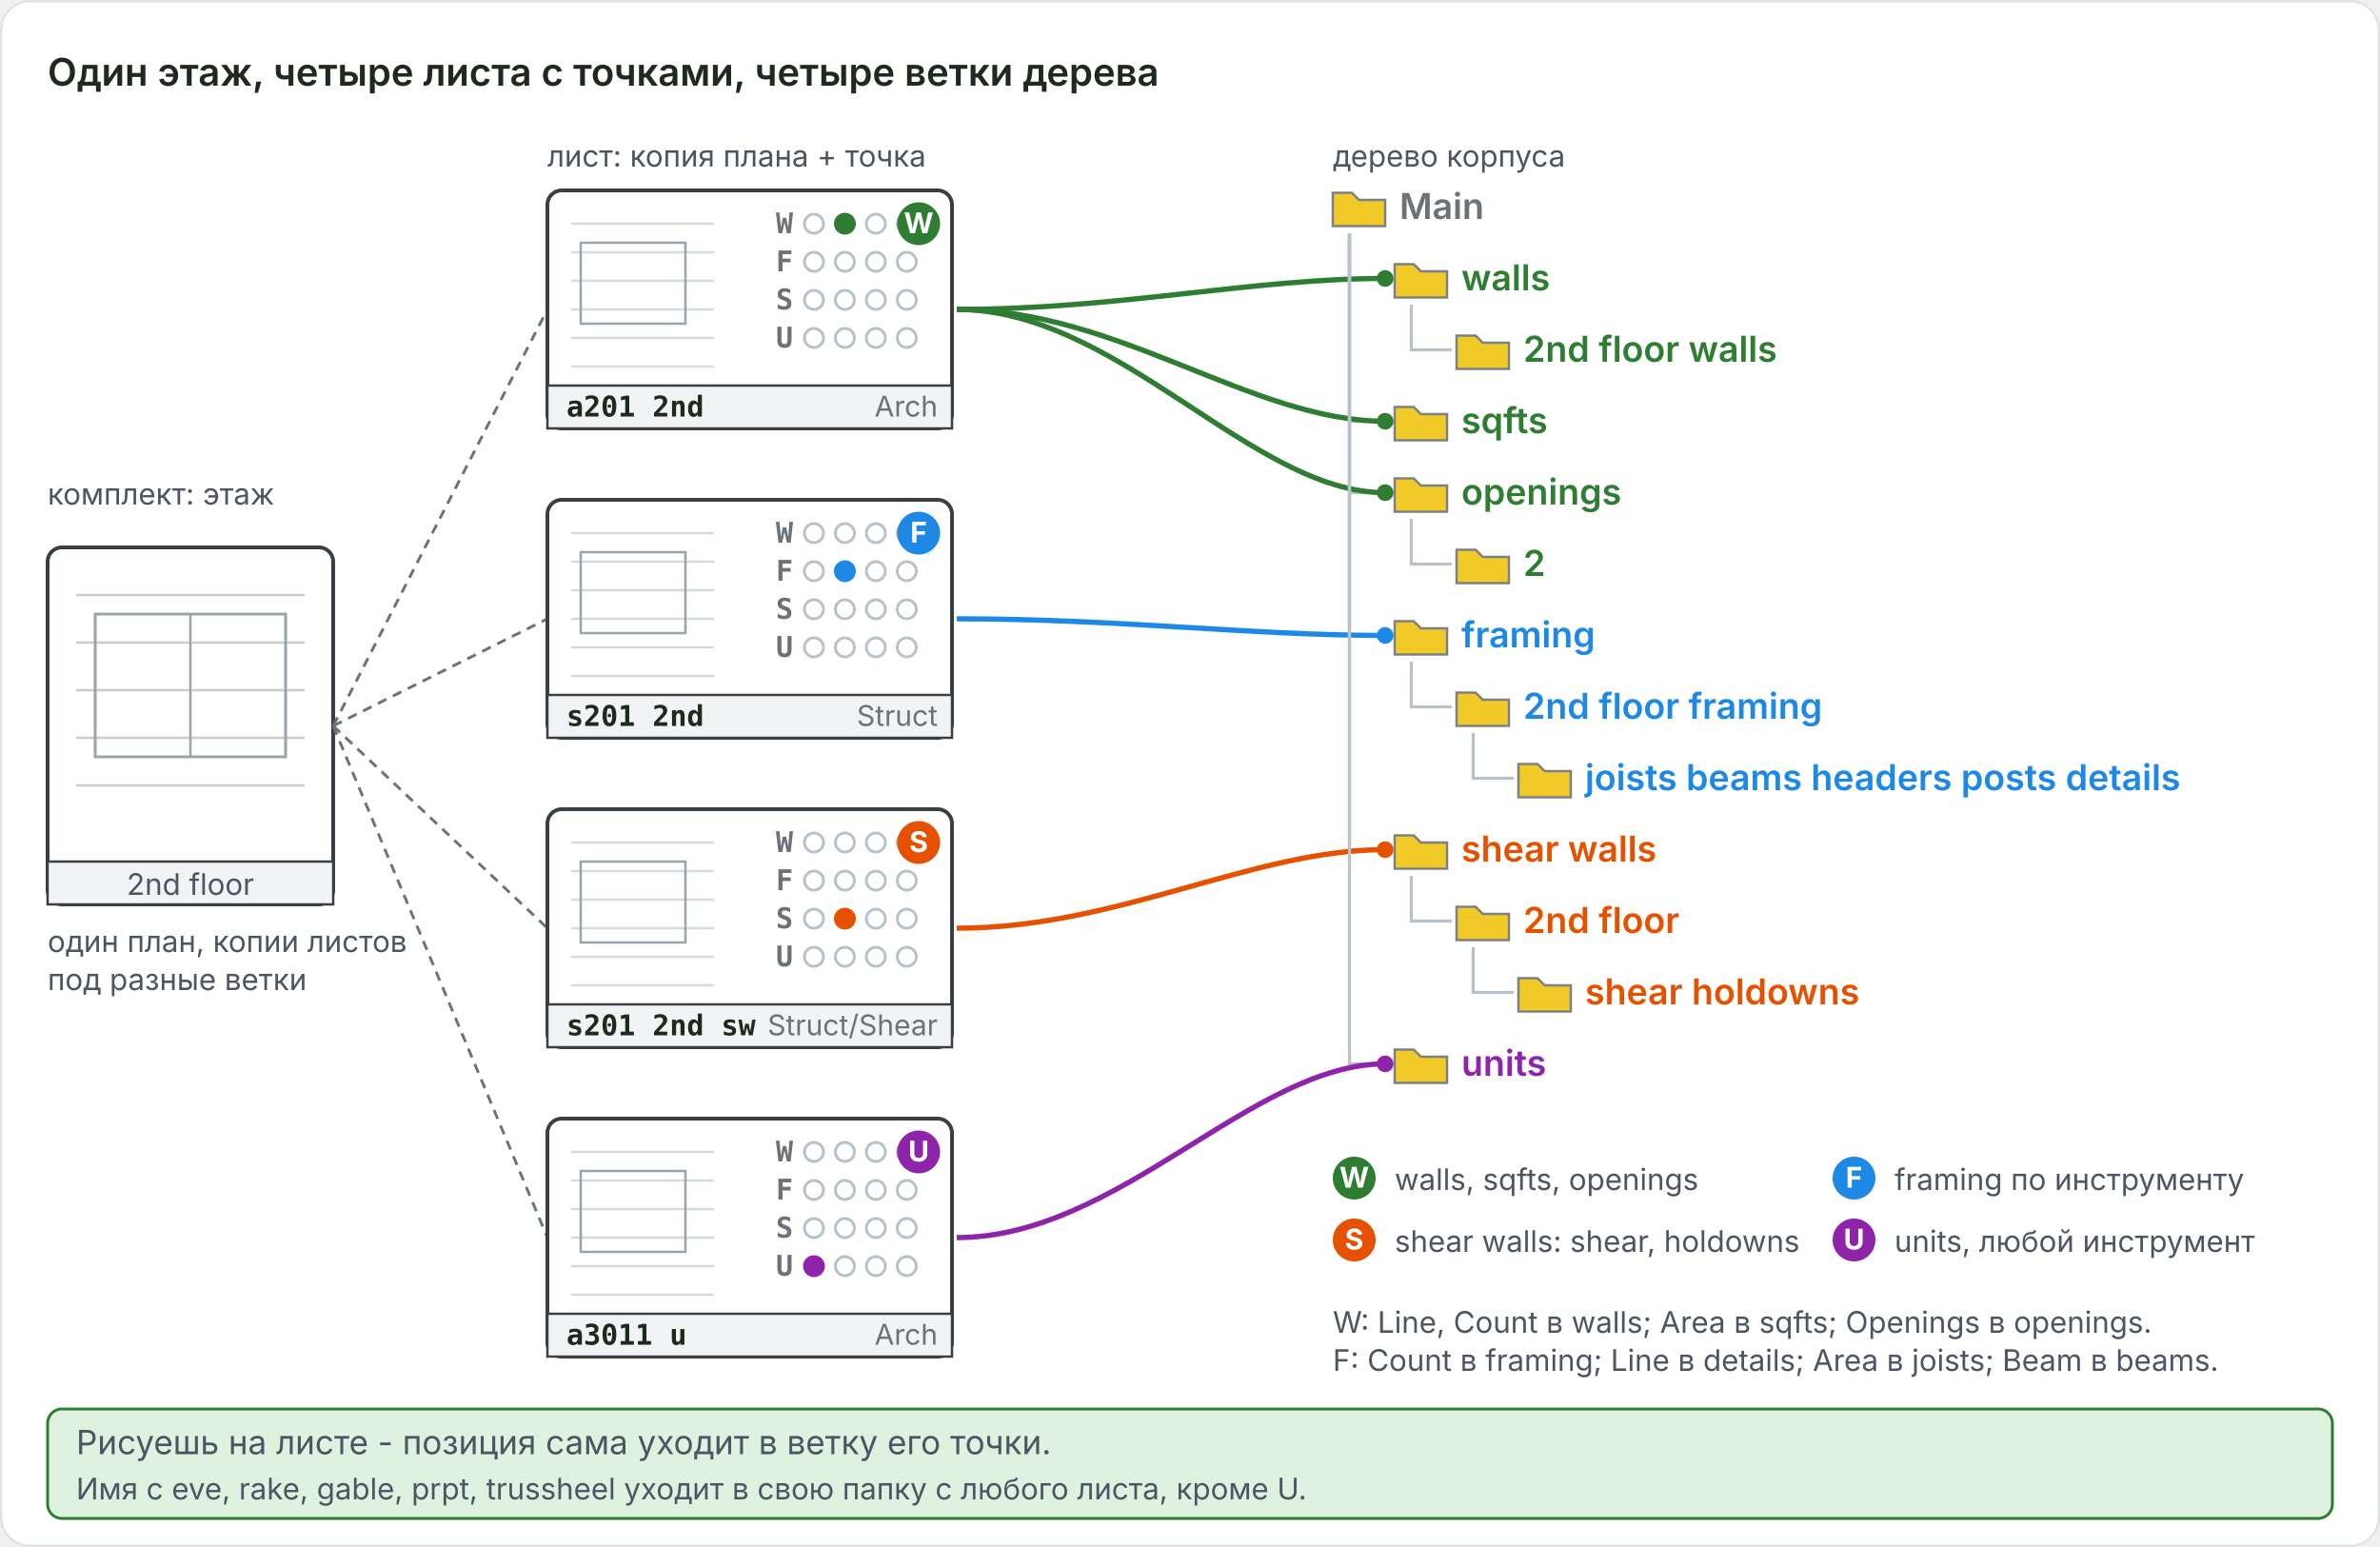
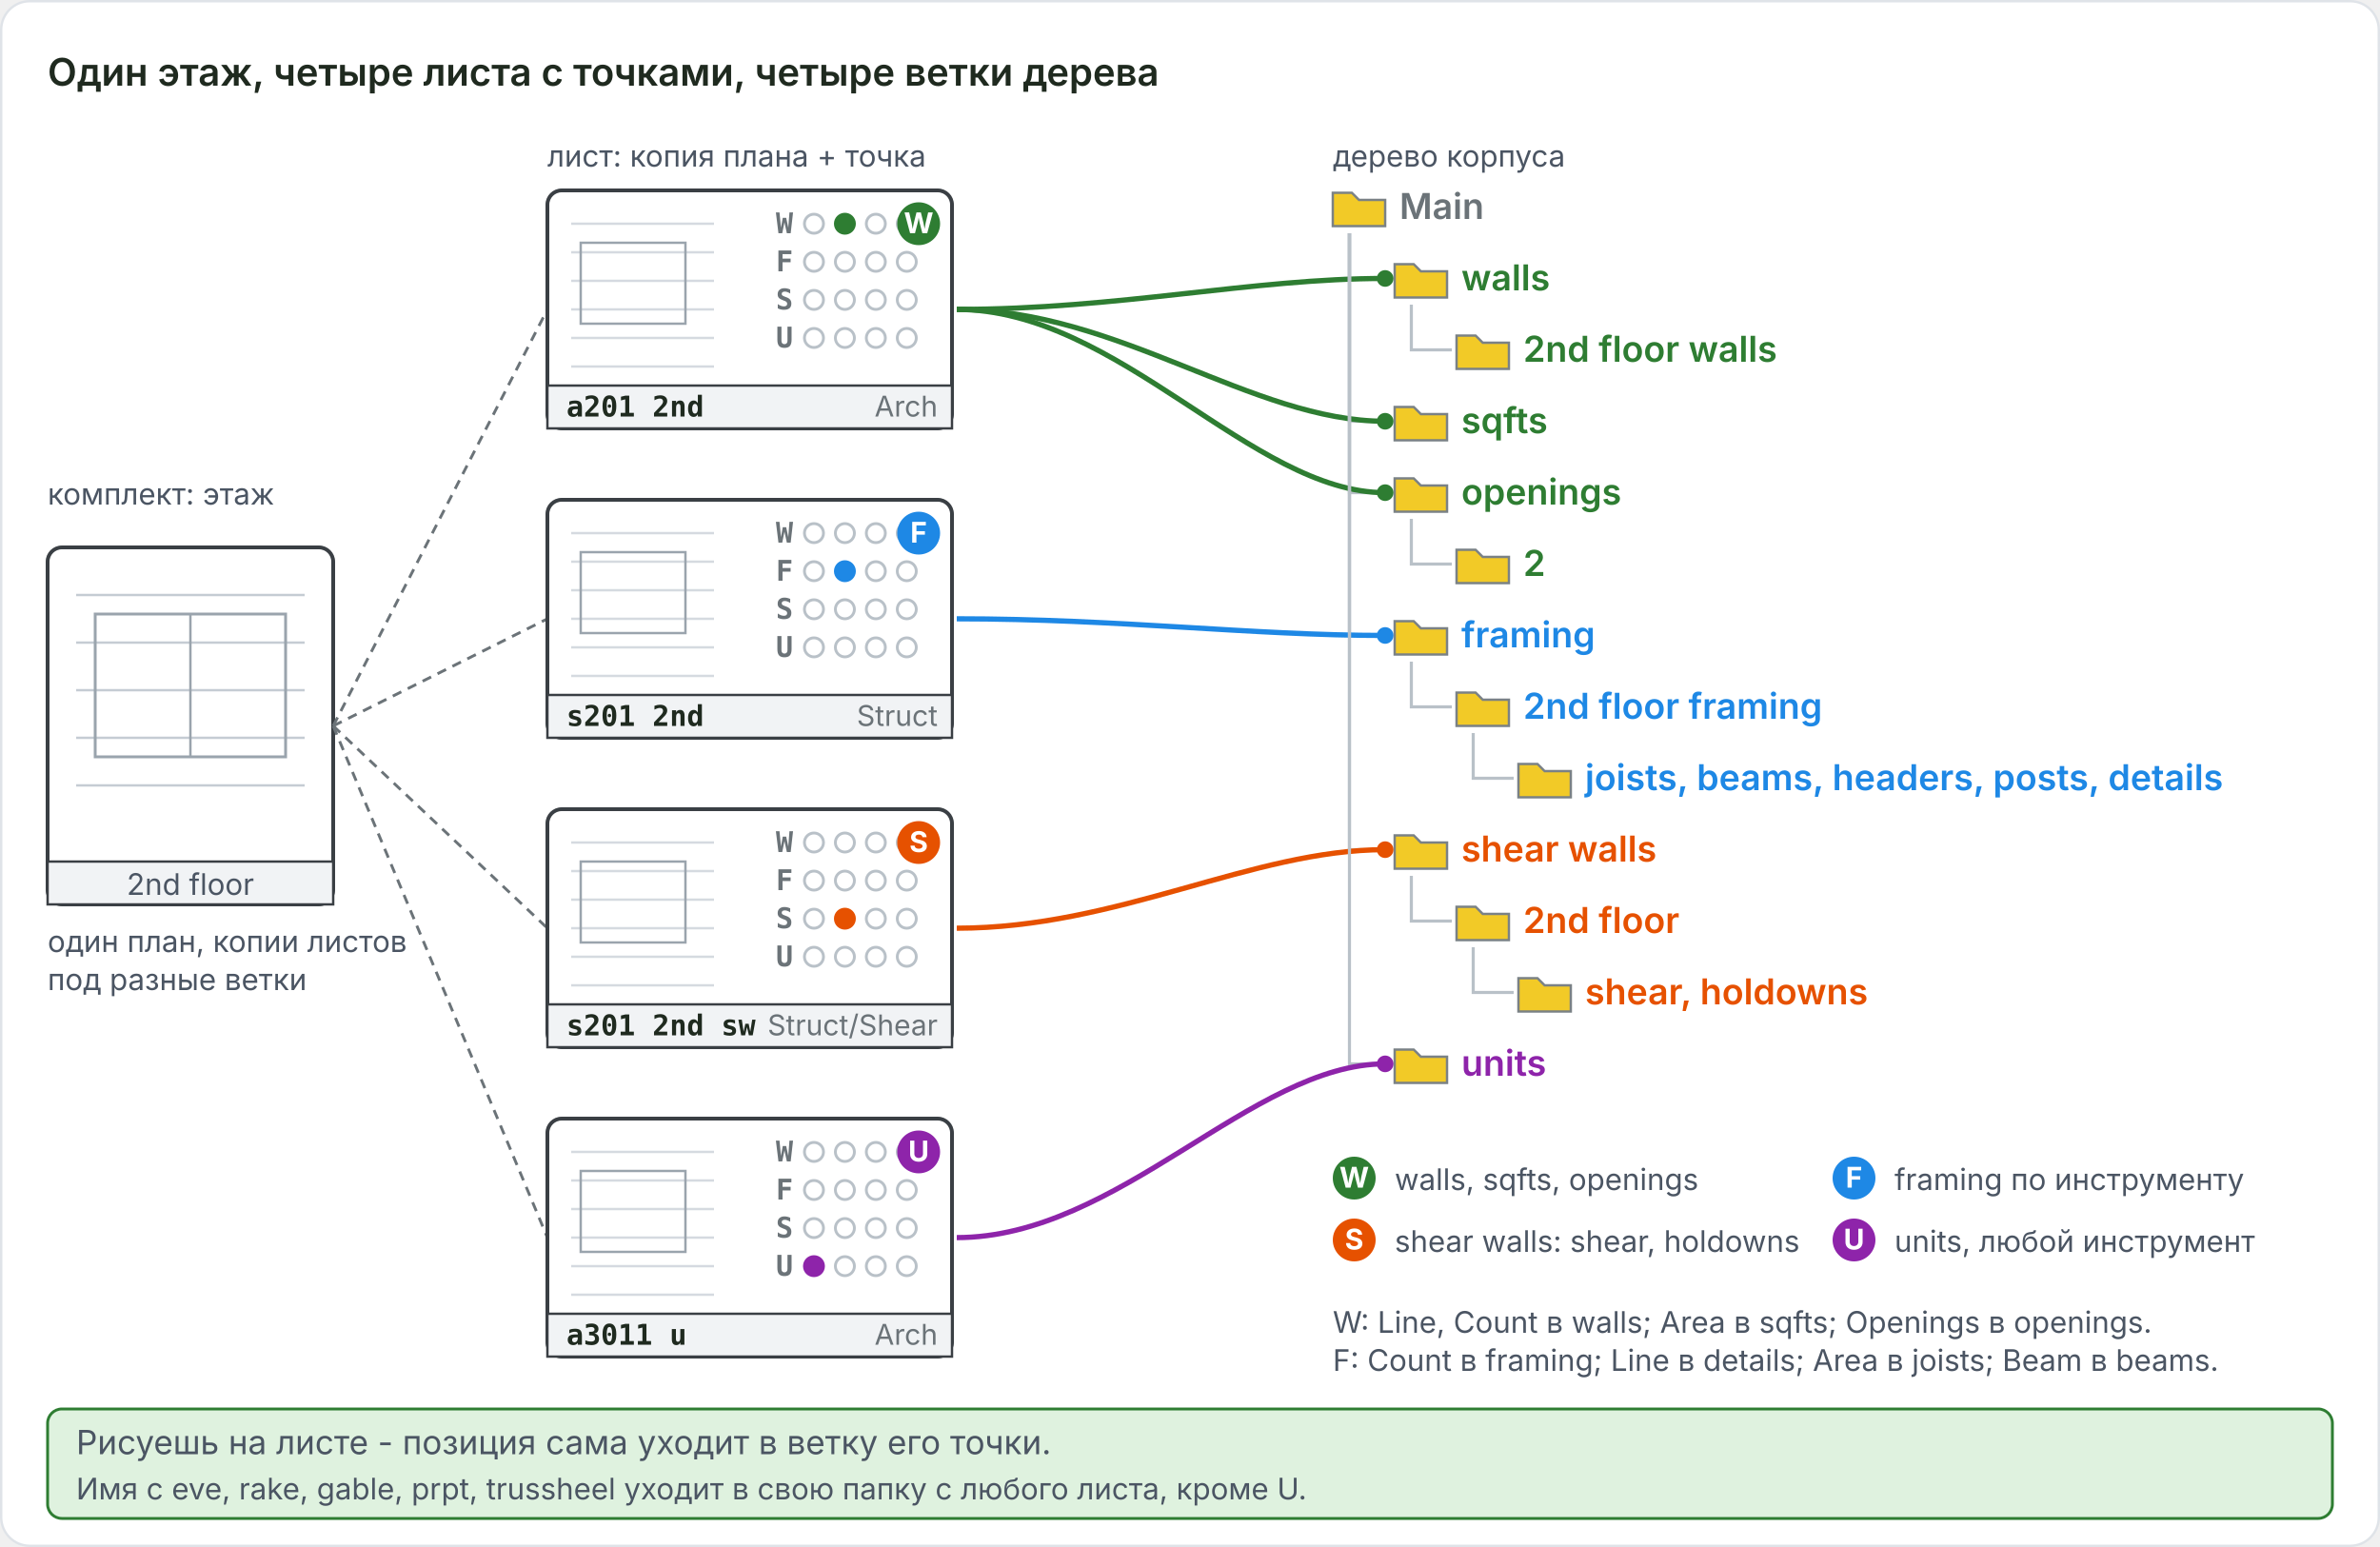
<svg xmlns="http://www.w3.org/2000/svg" viewBox="0 0 1000 650" role="img" aria-labelledby="t d">
  <defs>
    <marker id="arr" markerWidth="10" markerHeight="10" refX="9" refY="5" orient="auto" markerUnits="userSpaceOnUse">
      <path d="M0,1 L0,9 L10,5 z" fill="#2e7d32" />
    </marker>
    <marker id="arrInk" markerWidth="10" markerHeight="10" refX="9" refY="5" orient="auto" markerUnits="userSpaceOnUse">
      <path d="M0,1 L0,9 L10,5 z" fill="#3a3f44" />
    </marker>
    <marker id="arrRed" markerWidth="10" markerHeight="10" refX="9" refY="5" orient="auto" markerUnits="userSpaceOnUse">
      <path d="M0,1 L0,9 L10,5 z" fill="#c62828" />
    </marker>
    <marker id="dot" markerWidth="8" markerHeight="8" refX="4" refY="4" markerUnits="userSpaceOnUse">
      <circle cx="4" cy="4" r="3" fill="#2e7d32" />
    </marker>
    <marker id="tick" markerWidth="8" markerHeight="8" refX="4" refY="4" orient="auto" markerUnits="userSpaceOnUse">
      <path d="M4,0 L4,8" stroke="#3a3f44" stroke-width="1.4" />
    </marker>
    <pattern id="wood" width="12" height="12" patternUnits="userSpaceOnUse" patternTransform="rotate(45)">
      <rect width="12" height="12" fill="#e9d3b0" />
      <line x1="0" y1="0" x2="0" y2="12" stroke="#8a6a3f" stroke-width="0.9" opacity="0.55" />
    </pattern>
    <pattern id="pt" width="12" height="12" patternUnits="userSpaceOnUse" patternTransform="rotate(45)">
      <rect width="12" height="12" fill="#cfa26a" />
      <line x1="0" y1="0" x2="0" y2="12" stroke="#6c4b2a" stroke-width="1" opacity="0.6" />
    </pattern>
    <pattern id="conc" width="10" height="10" patternUnits="userSpaceOnUse">
      <rect width="10" height="10" fill="#cfd4d8" />
      <circle cx="2.5" cy="2.5" r="1" fill="#6b7378" opacity="0.7" />
      <circle cx="7" cy="6.5" r="1" fill="#6b7378" opacity="0.7" />
    </pattern>
    <pattern id="sheath" width="7" height="7" patternUnits="userSpaceOnUse">
      <rect width="7" height="7" fill="#c9b27c" />
      <circle cx="2" cy="2" r="0.8" fill="#7a6a3c" opacity="0.6" />
      <circle cx="5" cy="5" r="0.8" fill="#7a6a3c" opacity="0.6" />
    </pattern>
    <pattern id="batt" width="20" height="16" patternUnits="userSpaceOnUse">
      <rect width="20" height="16" fill="#fdf6e3" />
      <path d="M0,8 Q5,0 10,8 T20,8" fill="none" stroke="#caa64a" stroke-width="1.2" />
    </pattern>
    <pattern id="rigid" width="8" height="8" patternUnits="userSpaceOnUse">
      <rect width="8" height="8" fill="#fbe9c6" />
      <path d="M0,8 L8,0" stroke="#d9a441" stroke-width="0.8" />
    </pattern>
    <pattern id="cmu" width="40" height="20" patternUnits="userSpaceOnUse">
      <rect width="40" height="20" fill="#cfd4d8" />
      <path d="M0,10 H40 M20,0 V10 M0,10 V20 M40,10 V20" stroke="#6b7378" stroke-width="1" fill="none" />
    </pattern>
    <pattern id="gyp" width="6" height="6" patternUnits="userSpaceOnUse">
      <rect width="6" height="6" fill="#eef0f2" />
    </pattern>
    <pattern id="endgrain" width="6" height="6" patternUnits="userSpaceOnUse">
      <rect width="6" height="6" fill="#e9d3b0" />
      <path d="M0,3 H6" stroke="#8a6a3f" stroke-width="0.7" opacity="0.5" />
    </pattern>
    <pattern id="hatchRed" width="8" height="8" patternUnits="userSpaceOnUse" patternTransform="rotate(45)">
      <rect width="8" height="8" fill="#fff" />
      <line x1="0" y1="0" x2="0" y2="8" stroke="#c62828" stroke-width="1.2" opacity="0.6" />
    </pattern>
    <pattern id="hatchGrey" width="8" height="8" patternUnits="userSpaceOnUse" patternTransform="rotate(45)">
      <rect width="8" height="8" fill="#f3f4f6" />
      <line x1="0" y1="0" x2="0" y2="8" stroke="#9aa4ad" stroke-width="1" opacity="0.8" />
    </pattern>
    <style>
      .ln{fill:none;stroke:#3a3f44;stroke-width:1.6;stroke-linejoin:round}
      .thin{fill:none;stroke:#3a3f44;stroke-width:1.1}
      .lab{font:600 16px Inter, "Segoe UI", Arial, sans-serif;fill:#1f2a1f}
      .lab2{font:600 15px Inter, "Segoe UI", Arial, sans-serif;fill:#1f2a1f}
      .note{font:400 14px Inter, "Segoe UI", Arial, sans-serif;fill:#4b5563}
      .small{font:400 12.5px Inter, "Segoe UI", Arial, sans-serif;fill:#4b5563}
      .mono{font:500 14px "JetBrains Mono", Consolas, monospace;fill:#2e7d32}
      .mono2{font:500 13px "JetBrains Mono", Consolas, monospace;fill:#1f2a1f}
      .side{font:700 13px Inter, "Segoe UI", Arial, sans-serif;fill:#8a98a5;letter-spacing:1px}
      .lead{stroke:#2e7d32;stroke-width:1.5;fill:none;marker-end:url(#arr)}
      .leadInk{stroke:#3a3f44;stroke-width:1.3;fill:none;marker-end:url(#arrInk)}
      .leadRed{stroke:#c62828;stroke-width:1.5;fill:none;marker-end:url(#arrRed)}
      .dim{stroke:#3a3f44;stroke-width:1.1;fill:none;marker-start:url(#tick);marker-end:url(#tick)}
      .dimt{font:500 13px Inter, "Segoe UI", Arial, sans-serif;fill:#1f2a1f}
      .numc{fill:#2e7d32;stroke:#fff;stroke-width:1.5}
      .numt{font:700 13px Inter, "Segoe UI", Arial, sans-serif;fill:#fff;text-anchor:middle}
      .h{font:700 15px Inter, "Segoe UI", Arial, sans-serif;fill:#1f2a1f}
      .red{font:600 14px Inter, "Segoe UI", Arial, sans-serif;fill:#c62828}
      .green{font:600 14px Inter, "Segoe UI", Arial, sans-serif;fill:#2e7d32}
      .cap{font:400 13px Inter, "Segoe UI", Arial, sans-serif;fill:#1f2a1f}
    </style>
  </defs>
  <rect x="0.5" y="0.5" width="999" height="649" rx="12" fill="#ffffff" stroke="#dfe3e8" />
  <text class="lab" x="20" y="36">Один этаж, четыре листа с точками, четыре ветки дерева</text>
  <rect x="20" y="230" width="120" height="150" rx="6" fill="#fff" stroke="#3a3f44" stroke-width="1.6" />
  <rect x="20" y="362" width="120" height="18" fill="#f1f3f5" stroke="#3a3f44" stroke-width="1" />
  <line x1="32" y1="250" x2="128" y2="250" stroke="#c5ccd3" stroke-width="1" />
  <line x1="32" y1="270" x2="128" y2="270" stroke="#c5ccd3" stroke-width="1" />
  <line x1="32" y1="290" x2="128" y2="290" stroke="#c5ccd3" stroke-width="1" />
  <line x1="32" y1="310" x2="128" y2="310" stroke="#c5ccd3" stroke-width="1" />
  <line x1="32" y1="330" x2="128" y2="330" stroke="#c5ccd3" stroke-width="1" />
  <rect x="40" y="258" width="80" height="60" fill="none" stroke="#9aa4ad" stroke-width="1.2" />
  <line x1="80" y1="258" x2="80" y2="318" stroke="#9aa4ad" stroke-width="1" />
  <text class="small" x="80" y="376" text-anchor="middle">2nd floor</text>
  <text class="small" x="20" y="212">комплект: этаж</text>
  <text class="small" x="20" y="400">один план, копии листов</text>
  <text class="small" x="20" y="416">под разные ветки</text>
  <line x1="140" y1="305" x2="230" y2="130.0" stroke="#6b7378" stroke-width="1.2" stroke-dasharray="4 3" />
  <rect x="230" y="80" width="170" height="100" rx="6" fill="#fff" stroke="#3a3f44" stroke-width="1.6" />
  <rect x="230" y="162" width="170" height="18" fill="#f1f3f5" stroke="#3a3f44" stroke-width="1" />
  <line x1="240" y1="94" x2="300" y2="94" stroke="#d5dae0" stroke-width="1" />
  <line x1="240" y1="106" x2="300" y2="106" stroke="#d5dae0" stroke-width="1" />
  <line x1="240" y1="118" x2="300" y2="118" stroke="#d5dae0" stroke-width="1" />
  <line x1="240" y1="130" x2="300" y2="130" stroke="#d5dae0" stroke-width="1" />
  <line x1="240" y1="142" x2="300" y2="142" stroke="#d5dae0" stroke-width="1" />
  <line x1="240" y1="154" x2="300" y2="154" stroke="#d5dae0" stroke-width="1" />
  <rect x="244" y="102" width="44" height="34" fill="none" stroke="#9aa4ad" stroke-width="1" />
  <text x="326" y="98" style="font:700 12px 'JetBrains Mono', Consolas, monospace;fill:#6b7378">W</text>
  <circle cx="342" cy="94" r="4" fill="#fff" stroke="#b9c1c8" stroke-width="1.2" />
  <circle cx="355" cy="94" r="4" fill="#2e7d32" stroke="#2e7d32" stroke-width="1.2" />
  <circle cx="368" cy="94" r="4" fill="#fff" stroke="#b9c1c8" stroke-width="1.2" />
  <circle cx="381" cy="94" r="4" fill="#fff" stroke="#b9c1c8" stroke-width="1.2" />
  <text x="326" y="114" style="font:700 12px 'JetBrains Mono', Consolas, monospace;fill:#6b7378">F</text>
  <circle cx="342" cy="110" r="4" fill="#fff" stroke="#b9c1c8" stroke-width="1.2" />
  <circle cx="355" cy="110" r="4" fill="#fff" stroke="#b9c1c8" stroke-width="1.2" />
  <circle cx="368" cy="110" r="4" fill="#fff" stroke="#b9c1c8" stroke-width="1.2" />
  <circle cx="381" cy="110" r="4" fill="#fff" stroke="#b9c1c8" stroke-width="1.2" />
  <text x="326" y="130" style="font:700 12px 'JetBrains Mono', Consolas, monospace;fill:#6b7378">S</text>
  <circle cx="342" cy="126" r="4" fill="#fff" stroke="#b9c1c8" stroke-width="1.2" />
  <circle cx="355" cy="126" r="4" fill="#fff" stroke="#b9c1c8" stroke-width="1.2" />
  <circle cx="368" cy="126" r="4" fill="#fff" stroke="#b9c1c8" stroke-width="1.2" />
  <circle cx="381" cy="126" r="4" fill="#fff" stroke="#b9c1c8" stroke-width="1.2" />
  <text x="326" y="146" style="font:700 12px 'JetBrains Mono', Consolas, monospace;fill:#6b7378">U</text>
  <circle cx="342" cy="142" r="4" fill="#fff" stroke="#b9c1c8" stroke-width="1.2" />
  <circle cx="355" cy="142" r="4" fill="#fff" stroke="#b9c1c8" stroke-width="1.2" />
  <circle cx="368" cy="142" r="4" fill="#fff" stroke="#b9c1c8" stroke-width="1.2" />
  <circle cx="381" cy="142" r="4" fill="#fff" stroke="#b9c1c8" stroke-width="1.2" />
  <text x="238" y="175" style="font:600 12px 'JetBrains Mono', Consolas, monospace;fill:#1f2a1f">a201 2nd</text>
  <text x="394" y="175" text-anchor="end" style="font:400 12px Inter, 'Segoe UI', Arial, sans-serif;fill:#6b7378">Arch</text>
  <circle cx="386" cy="94" r="9" fill="#2e7d32" />
  <text x="386" y="98" text-anchor="middle" style="font:700 12px Inter, 'Segoe UI', Arial, sans-serif;fill:#fff">W</text>
  <line x1="140" y1="305" x2="230" y2="260.0" stroke="#6b7378" stroke-width="1.2" stroke-dasharray="4 3" />
  <rect x="230" y="210" width="170" height="100" rx="6" fill="#fff" stroke="#3a3f44" stroke-width="1.6" />
  <rect x="230" y="292" width="170" height="18" fill="#f1f3f5" stroke="#3a3f44" stroke-width="1" />
  <line x1="240" y1="224" x2="300" y2="224" stroke="#d5dae0" stroke-width="1" />
  <line x1="240" y1="236" x2="300" y2="236" stroke="#d5dae0" stroke-width="1" />
  <line x1="240" y1="248" x2="300" y2="248" stroke="#d5dae0" stroke-width="1" />
  <line x1="240" y1="260" x2="300" y2="260" stroke="#d5dae0" stroke-width="1" />
  <line x1="240" y1="272" x2="300" y2="272" stroke="#d5dae0" stroke-width="1" />
  <line x1="240" y1="284" x2="300" y2="284" stroke="#d5dae0" stroke-width="1" />
  <rect x="244" y="232" width="44" height="34" fill="none" stroke="#9aa4ad" stroke-width="1" />
  <text x="326" y="228" style="font:700 12px 'JetBrains Mono', Consolas, monospace;fill:#6b7378">W</text>
  <circle cx="342" cy="224" r="4" fill="#fff" stroke="#b9c1c8" stroke-width="1.2" />
  <circle cx="355" cy="224" r="4" fill="#fff" stroke="#b9c1c8" stroke-width="1.2" />
  <circle cx="368" cy="224" r="4" fill="#fff" stroke="#b9c1c8" stroke-width="1.2" />
  <circle cx="381" cy="224" r="4" fill="#fff" stroke="#b9c1c8" stroke-width="1.2" />
  <text x="326" y="244" style="font:700 12px 'JetBrains Mono', Consolas, monospace;fill:#6b7378">F</text>
  <circle cx="342" cy="240" r="4" fill="#fff" stroke="#b9c1c8" stroke-width="1.2" />
  <circle cx="355" cy="240" r="4" fill="#1e88e5" stroke="#1e88e5" stroke-width="1.2" />
  <circle cx="368" cy="240" r="4" fill="#fff" stroke="#b9c1c8" stroke-width="1.2" />
  <circle cx="381" cy="240" r="4" fill="#fff" stroke="#b9c1c8" stroke-width="1.2" />
  <text x="326" y="260" style="font:700 12px 'JetBrains Mono', Consolas, monospace;fill:#6b7378">S</text>
  <circle cx="342" cy="256" r="4" fill="#fff" stroke="#b9c1c8" stroke-width="1.2" />
  <circle cx="355" cy="256" r="4" fill="#fff" stroke="#b9c1c8" stroke-width="1.2" />
  <circle cx="368" cy="256" r="4" fill="#fff" stroke="#b9c1c8" stroke-width="1.2" />
  <circle cx="381" cy="256" r="4" fill="#fff" stroke="#b9c1c8" stroke-width="1.2" />
  <text x="326" y="276" style="font:700 12px 'JetBrains Mono', Consolas, monospace;fill:#6b7378">U</text>
  <circle cx="342" cy="272" r="4" fill="#fff" stroke="#b9c1c8" stroke-width="1.2" />
  <circle cx="355" cy="272" r="4" fill="#fff" stroke="#b9c1c8" stroke-width="1.2" />
  <circle cx="368" cy="272" r="4" fill="#fff" stroke="#b9c1c8" stroke-width="1.2" />
  <circle cx="381" cy="272" r="4" fill="#fff" stroke="#b9c1c8" stroke-width="1.2" />
  <text x="238" y="305" style="font:600 12px 'JetBrains Mono', Consolas, monospace;fill:#1f2a1f">s201 2nd</text>
  <text x="394" y="305" text-anchor="end" style="font:400 12px Inter, 'Segoe UI', Arial, sans-serif;fill:#6b7378">Struct</text>
  <circle cx="386" cy="224" r="9" fill="#1e88e5" />
  <text x="386" y="228" text-anchor="middle" style="font:700 12px Inter, 'Segoe UI', Arial, sans-serif;fill:#fff">F</text>
  <line x1="140" y1="305" x2="230" y2="390.0" stroke="#6b7378" stroke-width="1.2" stroke-dasharray="4 3" />
  <rect x="230" y="340" width="170" height="100" rx="6" fill="#fff" stroke="#3a3f44" stroke-width="1.6" />
  <rect x="230" y="422" width="170" height="18" fill="#f1f3f5" stroke="#3a3f44" stroke-width="1" />
  <line x1="240" y1="354" x2="300" y2="354" stroke="#d5dae0" stroke-width="1" />
  <line x1="240" y1="366" x2="300" y2="366" stroke="#d5dae0" stroke-width="1" />
  <line x1="240" y1="378" x2="300" y2="378" stroke="#d5dae0" stroke-width="1" />
  <line x1="240" y1="390" x2="300" y2="390" stroke="#d5dae0" stroke-width="1" />
  <line x1="240" y1="402" x2="300" y2="402" stroke="#d5dae0" stroke-width="1" />
  <line x1="240" y1="414" x2="300" y2="414" stroke="#d5dae0" stroke-width="1" />
  <rect x="244" y="362" width="44" height="34" fill="none" stroke="#9aa4ad" stroke-width="1" />
  <text x="326" y="358" style="font:700 12px 'JetBrains Mono', Consolas, monospace;fill:#6b7378">W</text>
  <circle cx="342" cy="354" r="4" fill="#fff" stroke="#b9c1c8" stroke-width="1.2" />
  <circle cx="355" cy="354" r="4" fill="#fff" stroke="#b9c1c8" stroke-width="1.2" />
  <circle cx="368" cy="354" r="4" fill="#fff" stroke="#b9c1c8" stroke-width="1.2" />
  <circle cx="381" cy="354" r="4" fill="#fff" stroke="#b9c1c8" stroke-width="1.2" />
  <text x="326" y="374" style="font:700 12px 'JetBrains Mono', Consolas, monospace;fill:#6b7378">F</text>
  <circle cx="342" cy="370" r="4" fill="#fff" stroke="#b9c1c8" stroke-width="1.2" />
  <circle cx="355" cy="370" r="4" fill="#fff" stroke="#b9c1c8" stroke-width="1.2" />
  <circle cx="368" cy="370" r="4" fill="#fff" stroke="#b9c1c8" stroke-width="1.2" />
  <circle cx="381" cy="370" r="4" fill="#fff" stroke="#b9c1c8" stroke-width="1.2" />
  <text x="326" y="390" style="font:700 12px 'JetBrains Mono', Consolas, monospace;fill:#6b7378">S</text>
  <circle cx="342" cy="386" r="4" fill="#fff" stroke="#b9c1c8" stroke-width="1.2" />
  <circle cx="355" cy="386" r="4" fill="#e65100" stroke="#e65100" stroke-width="1.2" />
  <circle cx="368" cy="386" r="4" fill="#fff" stroke="#b9c1c8" stroke-width="1.2" />
  <circle cx="381" cy="386" r="4" fill="#fff" stroke="#b9c1c8" stroke-width="1.2" />
  <text x="326" y="406" style="font:700 12px 'JetBrains Mono', Consolas, monospace;fill:#6b7378">U</text>
  <circle cx="342" cy="402" r="4" fill="#fff" stroke="#b9c1c8" stroke-width="1.2" />
  <circle cx="355" cy="402" r="4" fill="#fff" stroke="#b9c1c8" stroke-width="1.2" />
  <circle cx="368" cy="402" r="4" fill="#fff" stroke="#b9c1c8" stroke-width="1.2" />
  <circle cx="381" cy="402" r="4" fill="#fff" stroke="#b9c1c8" stroke-width="1.2" />
  <text x="238" y="435" style="font:600 12px 'JetBrains Mono', Consolas, monospace;fill:#1f2a1f">s201 2nd sw</text>
  <text x="394" y="435" text-anchor="end" style="font:400 12px Inter, 'Segoe UI', Arial, sans-serif;fill:#6b7378">Struct/Shear</text>
  <circle cx="386" cy="354" r="9" fill="#e65100" />
  <text x="386" y="358" text-anchor="middle" style="font:700 12px Inter, 'Segoe UI', Arial, sans-serif;fill:#fff">S</text>
  <line x1="140" y1="305" x2="230" y2="520.0" stroke="#6b7378" stroke-width="1.2" stroke-dasharray="4 3" />
  <rect x="230" y="470" width="170" height="100" rx="6" fill="#fff" stroke="#3a3f44" stroke-width="1.6" />
  <rect x="230" y="552" width="170" height="18" fill="#f1f3f5" stroke="#3a3f44" stroke-width="1" />
  <line x1="240" y1="484" x2="300" y2="484" stroke="#d5dae0" stroke-width="1" />
  <line x1="240" y1="496" x2="300" y2="496" stroke="#d5dae0" stroke-width="1" />
  <line x1="240" y1="508" x2="300" y2="508" stroke="#d5dae0" stroke-width="1" />
  <line x1="240" y1="520" x2="300" y2="520" stroke="#d5dae0" stroke-width="1" />
  <line x1="240" y1="532" x2="300" y2="532" stroke="#d5dae0" stroke-width="1" />
  <line x1="240" y1="544" x2="300" y2="544" stroke="#d5dae0" stroke-width="1" />
  <rect x="244" y="492" width="44" height="34" fill="none" stroke="#9aa4ad" stroke-width="1" />
  <text x="326" y="488" style="font:700 12px 'JetBrains Mono', Consolas, monospace;fill:#6b7378">W</text>
  <circle cx="342" cy="484" r="4" fill="#fff" stroke="#b9c1c8" stroke-width="1.2" />
  <circle cx="355" cy="484" r="4" fill="#fff" stroke="#b9c1c8" stroke-width="1.2" />
  <circle cx="368" cy="484" r="4" fill="#fff" stroke="#b9c1c8" stroke-width="1.2" />
  <circle cx="381" cy="484" r="4" fill="#fff" stroke="#b9c1c8" stroke-width="1.2" />
  <text x="326" y="504" style="font:700 12px 'JetBrains Mono', Consolas, monospace;fill:#6b7378">F</text>
  <circle cx="342" cy="500" r="4" fill="#fff" stroke="#b9c1c8" stroke-width="1.2" />
  <circle cx="355" cy="500" r="4" fill="#fff" stroke="#b9c1c8" stroke-width="1.2" />
  <circle cx="368" cy="500" r="4" fill="#fff" stroke="#b9c1c8" stroke-width="1.2" />
  <circle cx="381" cy="500" r="4" fill="#fff" stroke="#b9c1c8" stroke-width="1.2" />
  <text x="326" y="520" style="font:700 12px 'JetBrains Mono', Consolas, monospace;fill:#6b7378">S</text>
  <circle cx="342" cy="516" r="4" fill="#fff" stroke="#b9c1c8" stroke-width="1.2" />
  <circle cx="355" cy="516" r="4" fill="#fff" stroke="#b9c1c8" stroke-width="1.2" />
  <circle cx="368" cy="516" r="4" fill="#fff" stroke="#b9c1c8" stroke-width="1.2" />
  <circle cx="381" cy="516" r="4" fill="#fff" stroke="#b9c1c8" stroke-width="1.2" />
  <text x="326" y="536" style="font:700 12px 'JetBrains Mono', Consolas, monospace;fill:#6b7378">U</text>
  <circle cx="342" cy="532" r="4" fill="#8e24aa" stroke="#8e24aa" stroke-width="1.2" />
  <circle cx="355" cy="532" r="4" fill="#fff" stroke="#b9c1c8" stroke-width="1.2" />
  <circle cx="368" cy="532" r="4" fill="#fff" stroke="#b9c1c8" stroke-width="1.2" />
  <circle cx="381" cy="532" r="4" fill="#fff" stroke="#b9c1c8" stroke-width="1.2" />
  <text x="238" y="565" style="font:600 12px 'JetBrains Mono', Consolas, monospace;fill:#1f2a1f">a3011 u</text>
  <text x="394" y="565" text-anchor="end" style="font:400 12px Inter, 'Segoe UI', Arial, sans-serif;fill:#6b7378">Arch</text>
  <circle cx="386" cy="484" r="9" fill="#8e24aa" />
  <text x="386" y="488" text-anchor="middle" style="font:700 12px Inter, 'Segoe UI', Arial, sans-serif;fill:#fff">U</text>
  <text class="small" x="230" y="70">лист: копия плана + точка</text>
  <text class="small" x="560" y="70">дерево корпуса</text>
  <path d="M560,81 h8 l3,3 h11 v11 h-22 z" fill="#f1c40f" stroke="#6b7378" stroke-width="1" opacity="0.9" />
  <text x="588" y="92" style="font:600 15px Inter, 'Segoe UI', Arial, sans-serif;fill:#6b7378">Main</text>
  <path d="M567,98 V117 h17" fill="none" stroke="#b9c1c8" stroke-width="1.3" />
  <path d="M586,111 h8 l3,3 h11 v11 h-22 z" fill="#f1c40f" stroke="#6b7378" stroke-width="1" opacity="0.9" />
  <text x="614" y="122" style="font:600 15px Inter, 'Segoe UI', Arial, sans-serif;fill:#2e7d32">walls</text>
  <path d="M402,130.0 C470,130.0 526,117 582,117" fill="none" stroke="#2e7d32" stroke-width="2.2" />
  <circle cx="582" cy="117" r="3.5" fill="#2e7d32" />
  <path d="M593,128 V147 h17" fill="none" stroke="#b9c1c8" stroke-width="1.3" />
  <path d="M612,141 h8 l3,3 h11 v11 h-22 z" fill="#f1c40f" stroke="#6b7378" stroke-width="1" opacity="0.9" />
  <text x="640" y="152" style="font:600 15px Inter, 'Segoe UI', Arial, sans-serif;fill:#2e7d32">2nd floor walls</text>
  <path d="M567,98 V177 h17" fill="none" stroke="#b9c1c8" stroke-width="1.3" />
  <path d="M586,171 h8 l3,3 h11 v11 h-22 z" fill="#f1c40f" stroke="#6b7378" stroke-width="1" opacity="0.9" />
  <text x="614" y="182" style="font:600 15px Inter, 'Segoe UI', Arial, sans-serif;fill:#2e7d32">sqfts</text>
  <path d="M402,130.0 C470,130.0 526,177 582,177" fill="none" stroke="#2e7d32" stroke-width="2.2" />
  <circle cx="582" cy="177" r="3.5" fill="#2e7d32" />
  <path d="M567,98 V207 h17" fill="none" stroke="#b9c1c8" stroke-width="1.3" />
  <path d="M586,201 h8 l3,3 h11 v11 h-22 z" fill="#f1c40f" stroke="#6b7378" stroke-width="1" opacity="0.9" />
  <text x="614" y="212" style="font:600 15px Inter, 'Segoe UI', Arial, sans-serif;fill:#2e7d32">openings</text>
  <path d="M402,130.0 C470,130.0 526,207 582,207" fill="none" stroke="#2e7d32" stroke-width="2.2" />
  <circle cx="582" cy="207" r="3.5" fill="#2e7d32" />
  <path d="M593,218 V237 h17" fill="none" stroke="#b9c1c8" stroke-width="1.3" />
  <path d="M612,231 h8 l3,3 h11 v11 h-22 z" fill="#f1c40f" stroke="#6b7378" stroke-width="1" opacity="0.9" />
  <text x="640" y="242" style="font:600 15px Inter, 'Segoe UI', Arial, sans-serif;fill:#2e7d32">2</text>
  <path d="M567,98 V267 h17" fill="none" stroke="#b9c1c8" stroke-width="1.3" />
  <path d="M586,261 h8 l3,3 h11 v11 h-22 z" fill="#f1c40f" stroke="#6b7378" stroke-width="1" opacity="0.9" />
  <text x="614" y="272" style="font:600 15px Inter, 'Segoe UI', Arial, sans-serif;fill:#1e88e5">framing</text>
  <path d="M402,260.0 C470,260.0 526,267 582,267" fill="none" stroke="#1e88e5" stroke-width="2.2" />
  <circle cx="582" cy="267" r="3.5" fill="#1e88e5" />
  <path d="M593,278 V297 h17" fill="none" stroke="#b9c1c8" stroke-width="1.3" />
  <path d="M612,291 h8 l3,3 h11 v11 h-22 z" fill="#f1c40f" stroke="#6b7378" stroke-width="1" opacity="0.9" />
  <text x="640" y="302" style="font:600 15px Inter, 'Segoe UI', Arial, sans-serif;fill:#1e88e5">2nd floor framing</text>
  <path d="M619,308 V327 h17" fill="none" stroke="#b9c1c8" stroke-width="1.3" />
  <path d="M638,321 h8 l3,3 h11 v11 h-22 z" fill="#f1c40f" stroke="#6b7378" stroke-width="1" opacity="0.9" />
-   <text x="666" y="332" style="font:600 15px Inter, 'Segoe UI', Arial, sans-serif;fill:#1e88e5">joists   beams   headers   posts   details</text>
+   <text x="666" y="332" style="font:600 15px Inter, 'Segoe UI', Arial, sans-serif;fill:#1e88e5">joists, beams, headers, posts, details</text>
  <path d="M567,98 V357 h17" fill="none" stroke="#b9c1c8" stroke-width="1.3" />
  <path d="M586,351 h8 l3,3 h11 v11 h-22 z" fill="#f1c40f" stroke="#6b7378" stroke-width="1" opacity="0.9" />
  <text x="614" y="362" style="font:600 15px Inter, 'Segoe UI', Arial, sans-serif;fill:#e65100">shear walls</text>
  <path d="M402,390.0 C470,390.0 526,357 582,357" fill="none" stroke="#e65100" stroke-width="2.2" />
  <circle cx="582" cy="357" r="3.5" fill="#e65100" />
  <path d="M593,368 V387 h17" fill="none" stroke="#b9c1c8" stroke-width="1.3" />
  <path d="M612,381 h8 l3,3 h11 v11 h-22 z" fill="#f1c40f" stroke="#6b7378" stroke-width="1" opacity="0.9" />
  <text x="640" y="392" style="font:600 15px Inter, 'Segoe UI', Arial, sans-serif;fill:#e65100">2nd floor</text>
  <path d="M619,398 V417 h17" fill="none" stroke="#b9c1c8" stroke-width="1.3" />
  <path d="M638,411 h8 l3,3 h11 v11 h-22 z" fill="#f1c40f" stroke="#6b7378" stroke-width="1" opacity="0.9" />
-   <text x="666" y="422" style="font:600 15px Inter, 'Segoe UI', Arial, sans-serif;fill:#e65100">shear   holdowns</text>
+   <text x="666" y="422" style="font:600 15px Inter, 'Segoe UI', Arial, sans-serif;fill:#e65100">shear, holdowns</text>
  <path d="M567,98 V447 h17" fill="none" stroke="#b9c1c8" stroke-width="1.3" />
  <path d="M586,441 h8 l3,3 h11 v11 h-22 z" fill="#f1c40f" stroke="#6b7378" stroke-width="1" opacity="0.9" />
  <text x="614" y="452" style="font:600 15px Inter, 'Segoe UI', Arial, sans-serif;fill:#8e24aa">units</text>
  <path d="M402,520.0 C470,520.0 526,447 582,447" fill="none" stroke="#8e24aa" stroke-width="2.2" />
  <circle cx="582" cy="447" r="3.5" fill="#8e24aa" />
  <circle cx="569" cy="495" r="9" fill="#2e7d32" />
  <text x="569" y="499" text-anchor="middle" style="font:700 12px Inter, 'Segoe UI', Arial, sans-serif;fill:#fff">W</text>
  <text class="small" x="586" y="500">walls, sqfts, openings</text>
  <circle cx="779" cy="495" r="9" fill="#1e88e5" />
  <text x="779" y="499" text-anchor="middle" style="font:700 12px Inter, 'Segoe UI', Arial, sans-serif;fill:#fff">F</text>
  <text class="small" x="796" y="500">framing по инструменту</text>
  <circle cx="569" cy="521" r="9" fill="#e65100" />
  <text x="569" y="525" text-anchor="middle" style="font:700 12px Inter, 'Segoe UI', Arial, sans-serif;fill:#fff">S</text>
  <text class="small" x="586" y="526">shear walls: shear, holdowns</text>
  <circle cx="779" cy="521" r="9" fill="#8e24aa" />
  <text x="779" y="525" text-anchor="middle" style="font:700 12px Inter, 'Segoe UI', Arial, sans-serif;fill:#fff">U</text>
  <text class="small" x="796" y="526">units, любой инструмент</text>
  <text class="small" x="560" y="560">W: Line, Count в walls; Area в sqfts; Openings в openings.</text>
  <text class="small" x="560" y="576">F: Count в framing; Line в details; Area в joists; Beam в beams.</text>
  <rect x="20" y="592" width="960" height="46" rx="6" fill="#dff2df" stroke="#2e7d32" stroke-width="1.2" />
  <text class="note" x="32" y="611">Рисуешь на листе - позиция сама уходит в ветку его точки.</text>
  <text class="small" x="32" y="630">Имя с eve, rake, gable, prpt, trussheel уходит в свою папку с любого листа, кроме U.</text>
</svg>
